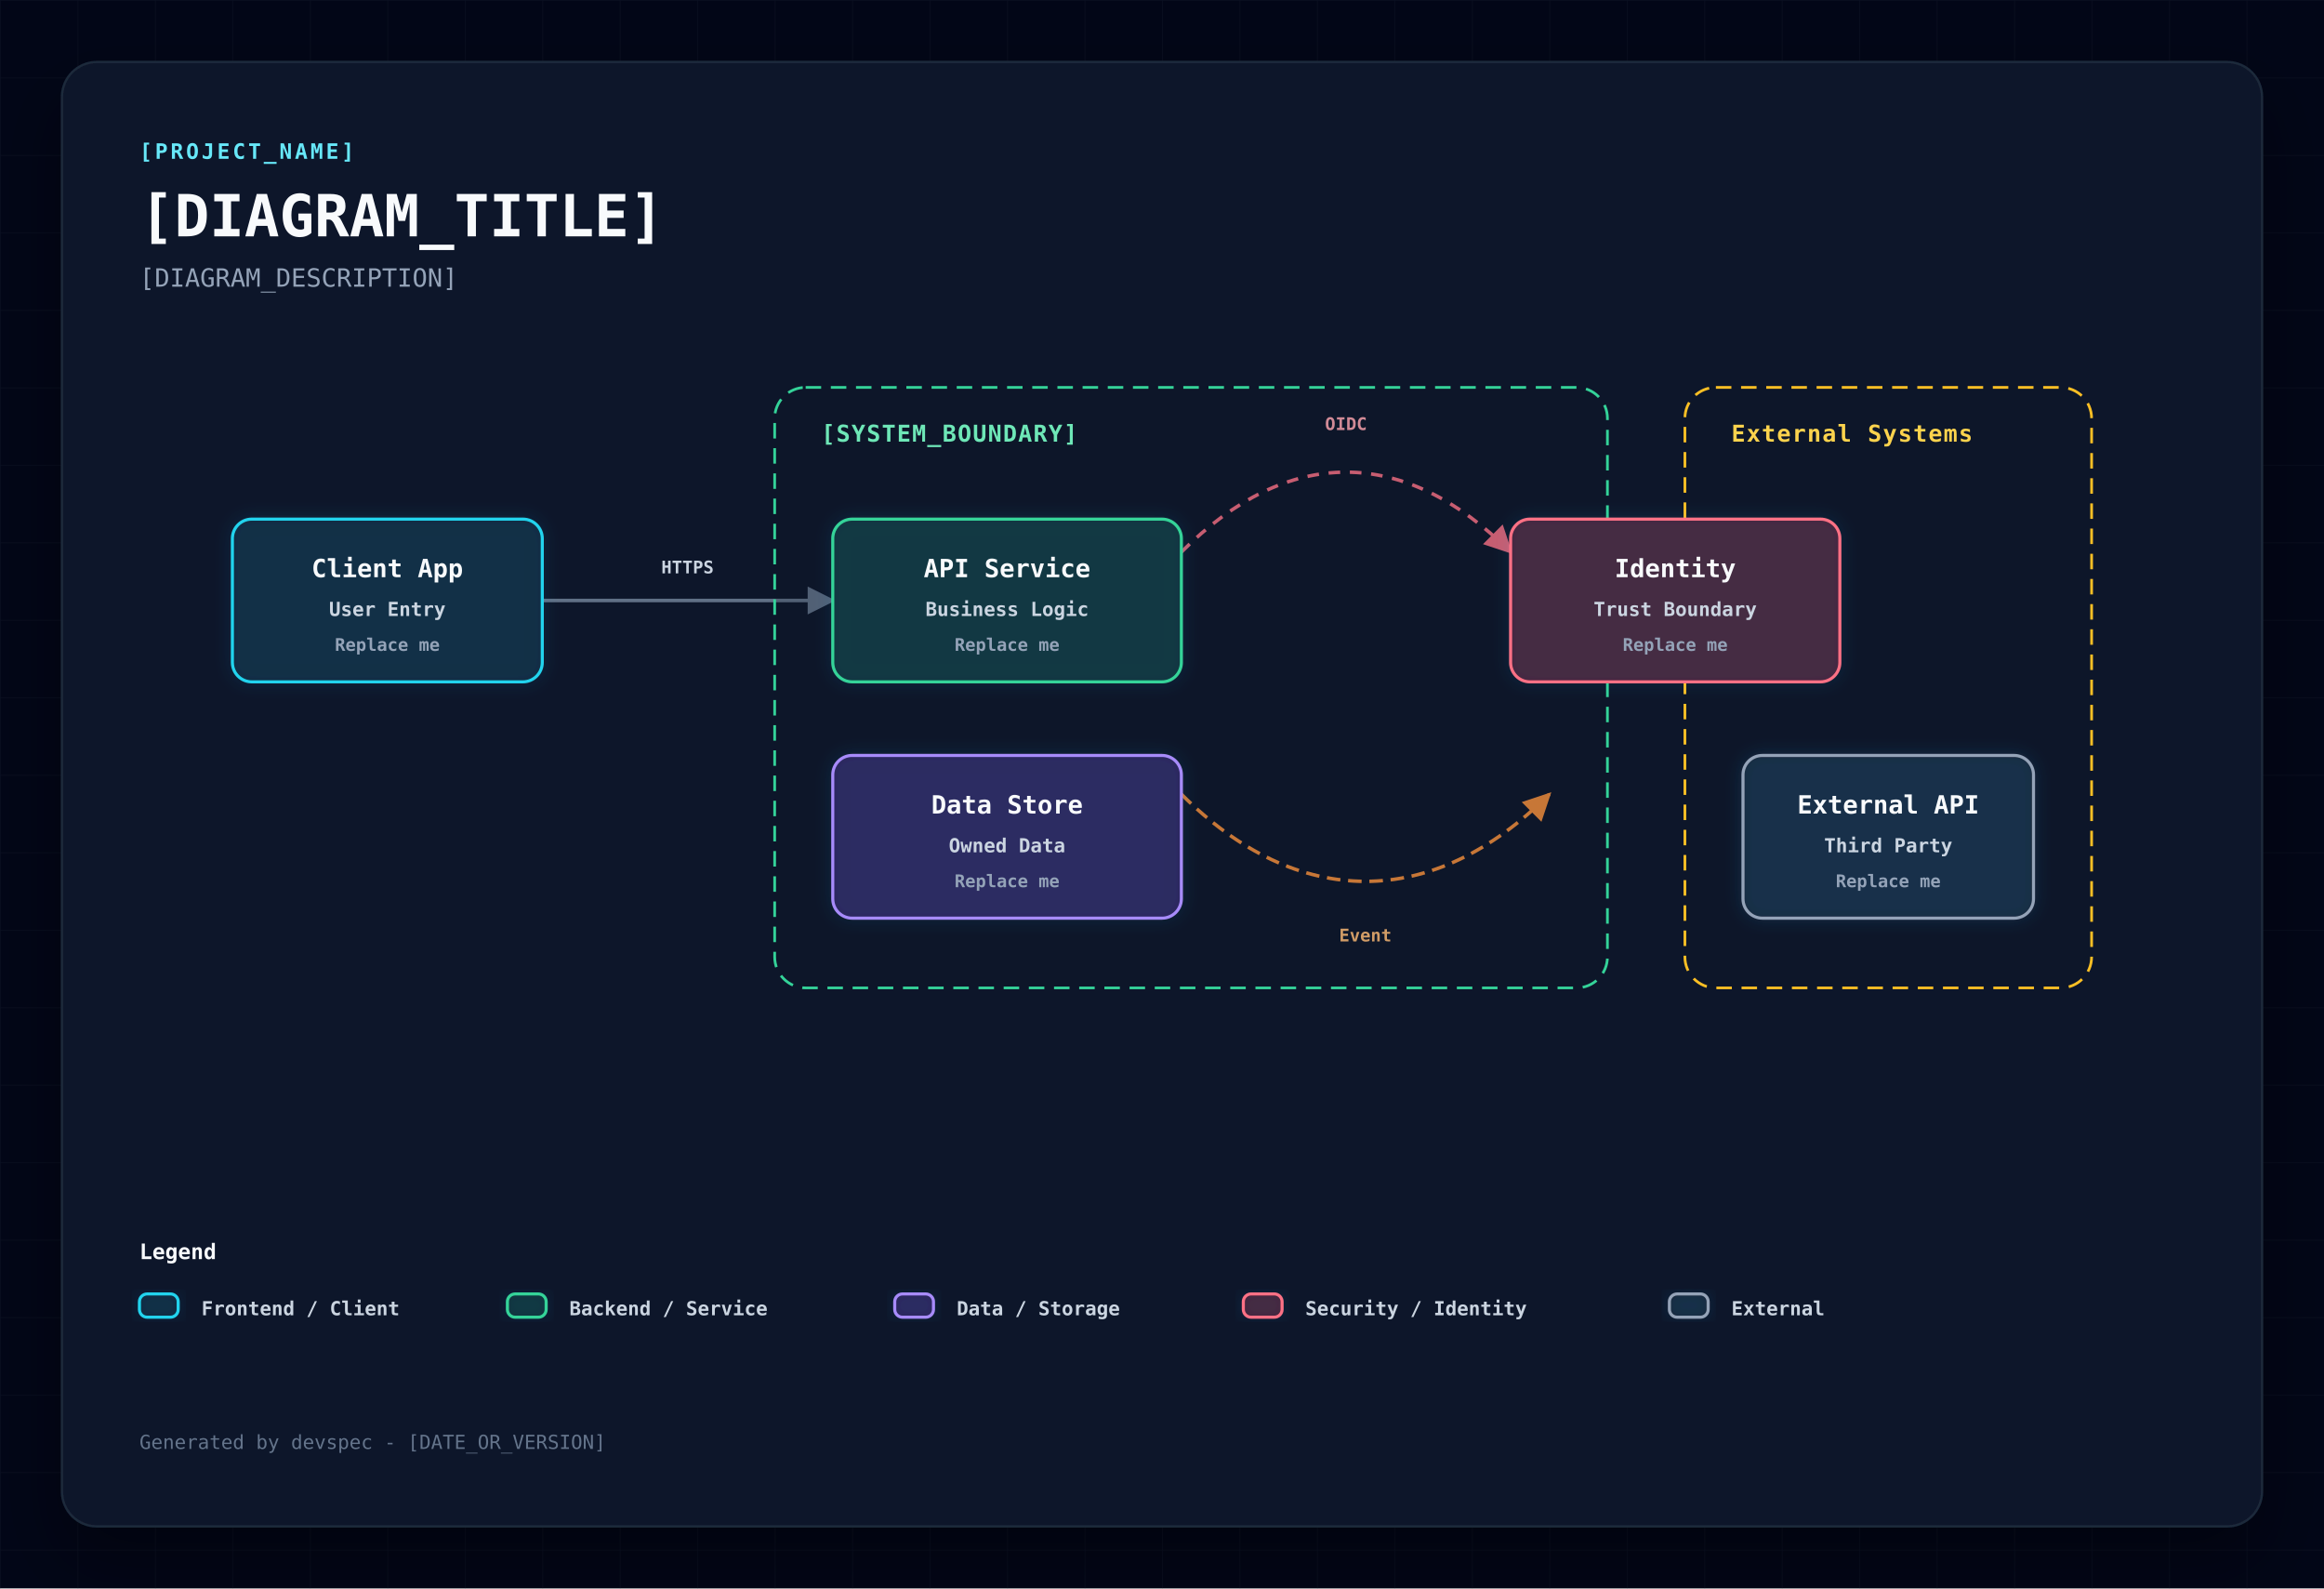
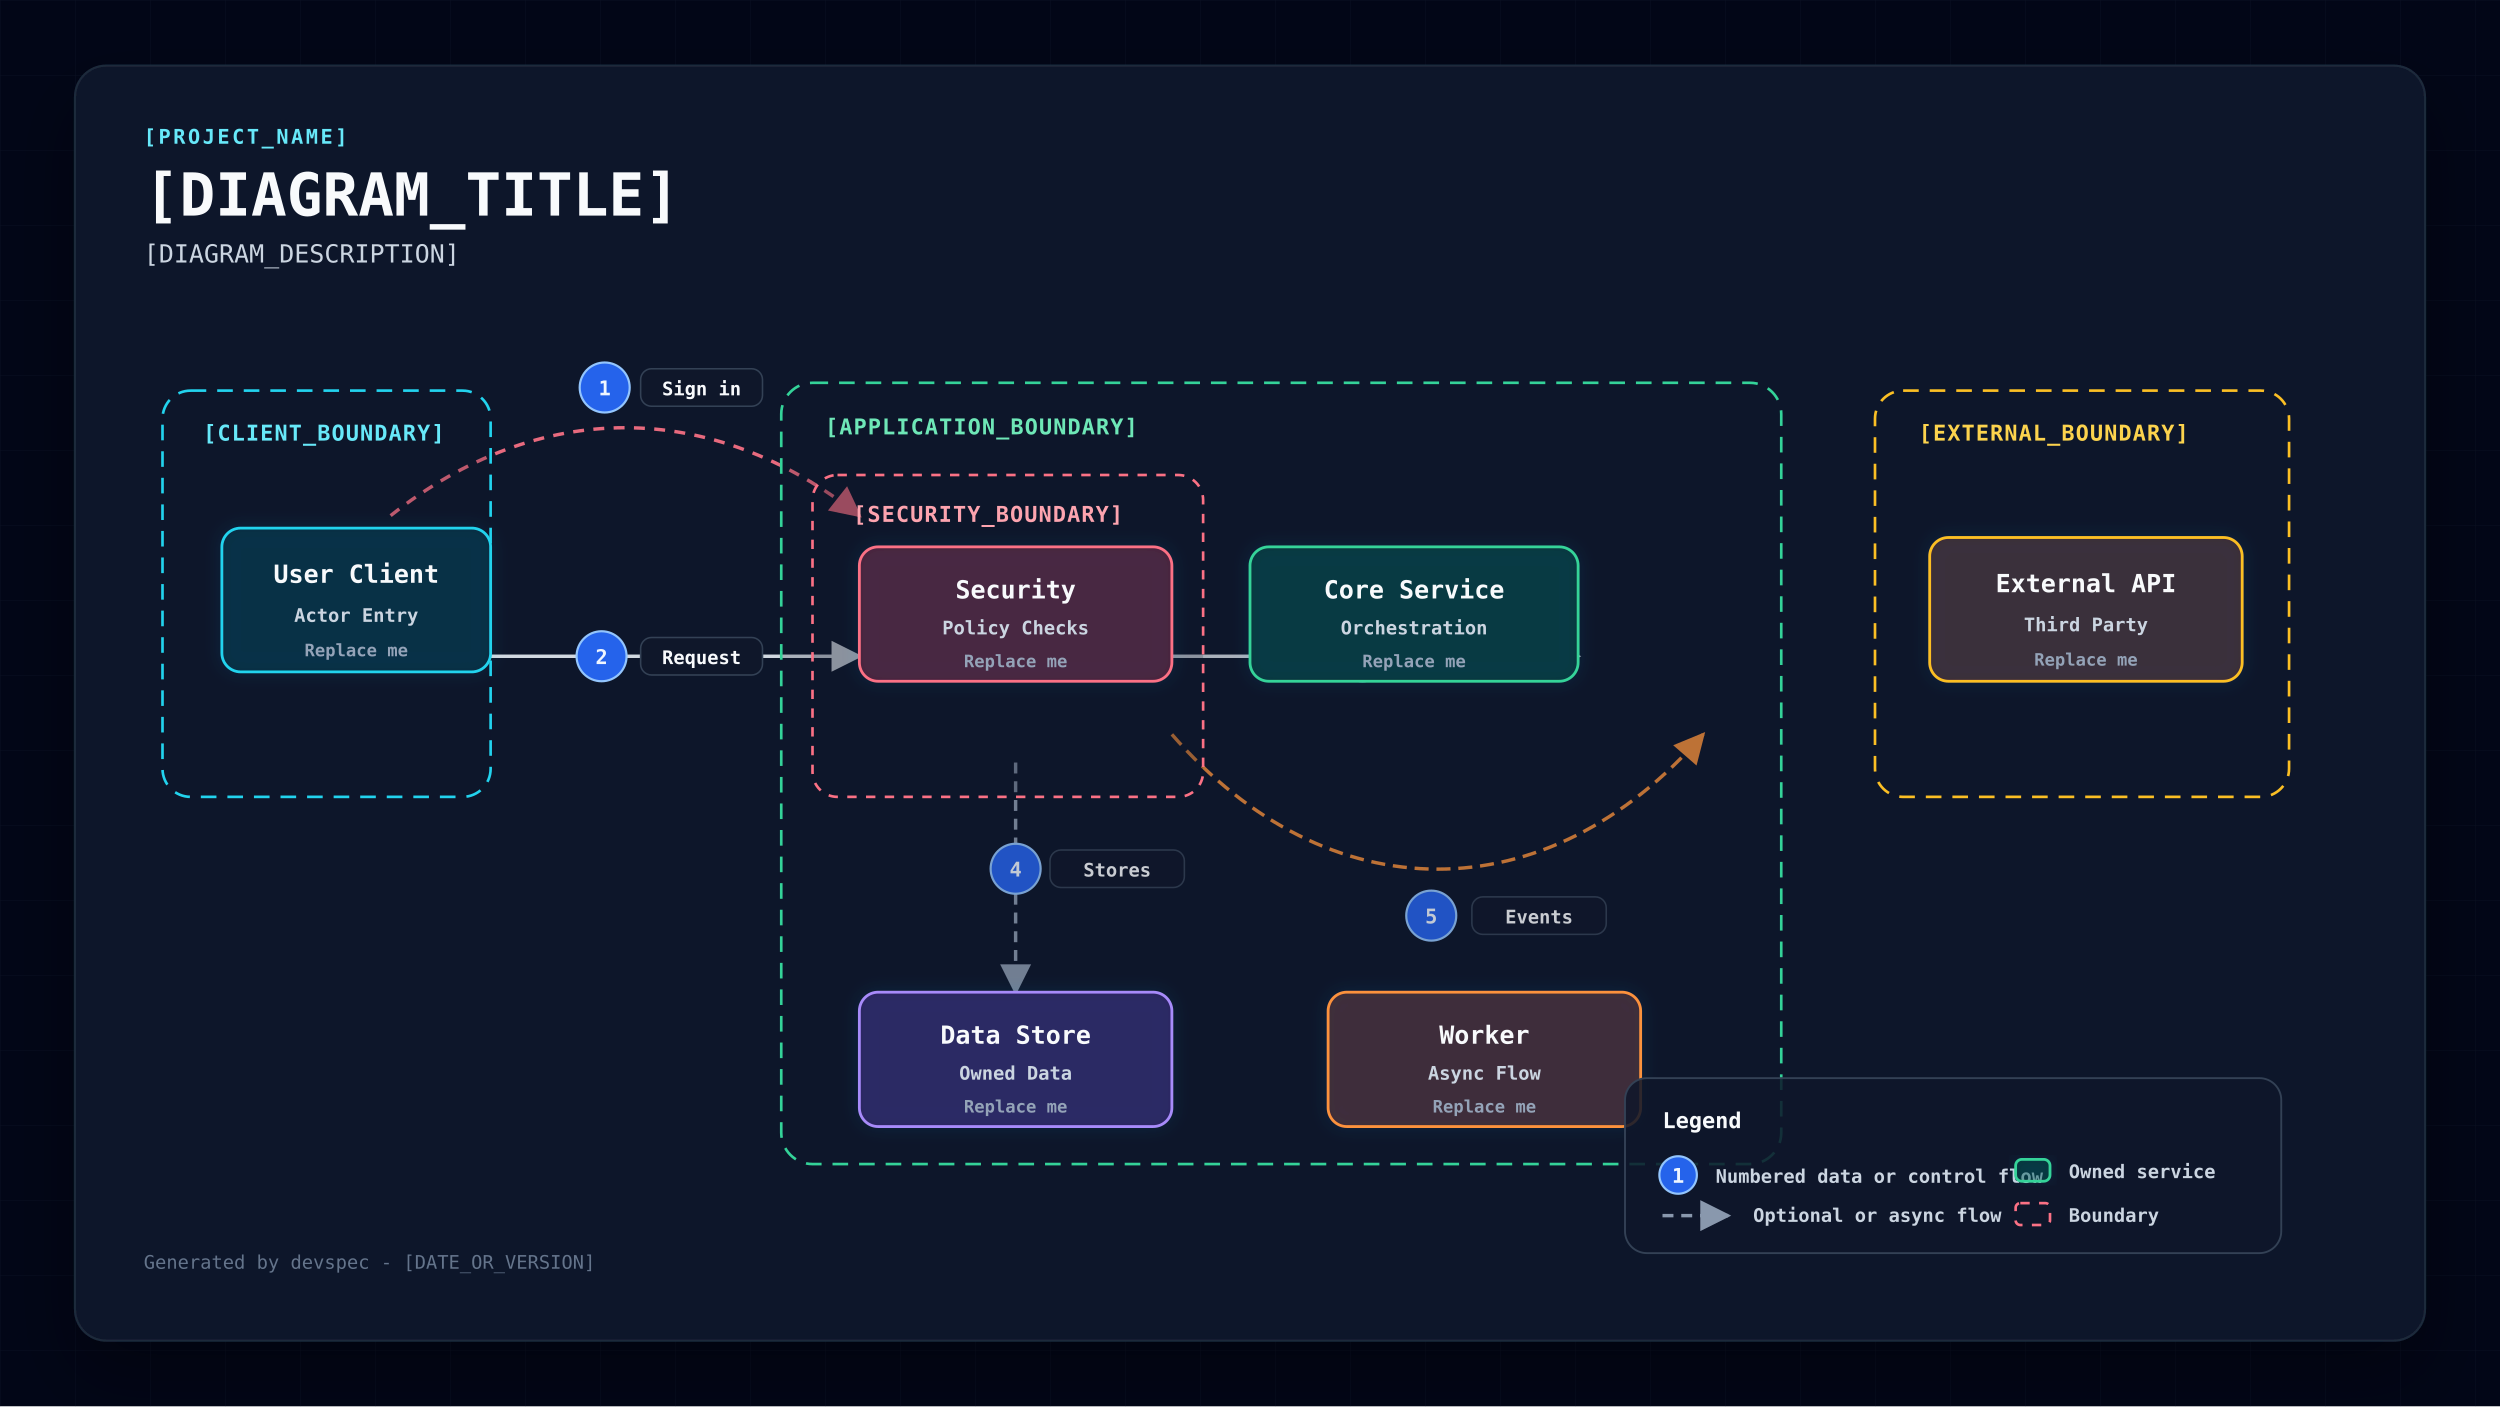
- <svg xmlns="http://www.w3.org/2000/svg" viewBox="0 0 1200 820" role="img" aria-labelledby="title desc">
+ <svg xmlns="http://www.w3.org/2000/svg" viewBox="0 0 1600 900" role="img" aria-labelledby="title desc">
  <defs>
    <style>
      svg {
        background: #020617;
        font-family: "JetBrains Mono", "Cascadia Code", "SFMono-Regular", Consolas, monospace;
      }

      .page-bg { fill: #020617; }
-       .grid-line { stroke: #1e293b; stroke-width: 0.6; opacity: 0.7; }
-       .surface { fill: #0f172a; stroke: #1e293b; stroke-width: 1.2; filter: url(#soft-shadow); }
-       .title { fill: #f8fafc; font-size: 30px; font-weight: 800; }
-       .subtitle { fill: #94a3b8; font-size: 13px; font-weight: 500; }
-       .eyebrow { fill: #67e8f9; font-size: 11px; font-weight: 700; letter-spacing: 1.4px; }
-       .footer { fill: #64748b; font-size: 10px; }
+       .grid-line { stroke: #1e293b; stroke-width: 0.7; opacity: 0.65; }
+       .surface { fill: #0f172a; stroke: #1e293b; stroke-width: 1.4; filter: url(#soft-shadow); }
+       .title { fill: #f8fafc; font-size: 38px; font-weight: 800; }
+       .subtitle { fill: #cbd5e1; font-size: 16px; font-weight: 500; }
+       .eyebrow { fill: #67e8f9; font-size: 13px; font-weight: 800; letter-spacing: 1.6px; }
+       .footer { fill: #64748b; font-size: 12px; }

-       .boundary { fill: rgba(15, 23, 42, 0.18); stroke-width: 1.4; stroke-dasharray: 8 5; }
+       .boundary { fill: rgba(15, 23, 42, 0.20); stroke-width: 1.7; stroke-dasharray: 10 7; }
+       .boundary-client { stroke: #22d3ee; }
      .boundary-app { stroke: #34d399; }
-       .boundary-cloud { stroke: #fbbf24; }
-       .boundary-security { stroke: #fb7185; stroke-dasharray: 5 5; }
-       .boundary-title { font-size: 12px; font-weight: 800; letter-spacing: 0.6px; }
+       .boundary-external { stroke: #fbbf24; }
+       .boundary-security { stroke: #fb7185; stroke-dasharray: 6 6; }
+       .boundary-title { font-size: 14px; font-weight: 800; letter-spacing: 0.7px; }
+       .boundary-title.client { fill: #67e8f9; }
      .boundary-title.app { fill: #6ee7b7; }
-       .boundary-title.cloud { fill: #fcd34d; }
+       .boundary-title.external { fill: #fcd34d; }
      .boundary-title.security { fill: #fda4af; }

      .node-mask { fill: #0f172a; }
-       .node { stroke-width: 1.6; filter: url(#node-glow); }
-       .node-frontend { fill: rgba(8, 51, 68, 0.42); stroke: #22d3ee; }
-       .node-backend { fill: rgba(6, 78, 59, 0.42); stroke: #34d399; }
-       .node-data { fill: rgba(76, 29, 149, 0.42); stroke: #a78bfa; }
-       .node-cloud { fill: rgba(120, 53, 15, 0.36); stroke: #fbbf24; }
-       .node-security { fill: rgba(136, 19, 55, 0.42); stroke: #fb7185; }
-       .node-event { fill: rgba(124, 45, 18, 0.40); stroke: #fb923c; }
-       .node-external { fill: rgba(30, 41, 59, 0.62); stroke: #94a3b8; }
-       .node-tooling { fill: rgba(49, 46, 129, 0.42); stroke: #818cf8; }
+       .node { stroke-width: 1.8; filter: url(#node-glow); }
+       .node-frontend { fill: rgba(8, 51, 68, 0.46); stroke: #22d3ee; }
+       .node-backend { fill: rgba(6, 78, 59, 0.46); stroke: #34d399; }
+       .node-data { fill: rgba(76, 29, 149, 0.46); stroke: #a78bfa; }
+       .node-external { fill: rgba(120, 53, 15, 0.40); stroke: #fbbf24; }
+       .node-security { fill: rgba(136, 19, 55, 0.46); stroke: #fb7185; }
+       .node-event { fill: rgba(124, 45, 18, 0.42); stroke: #fb923c; }
+       .node-generic { fill: rgba(30, 41, 59, 0.66); stroke: #94a3b8; }

-       .node-title { fill: #f8fafc; font-size: 13px; font-weight: 800; }
-       .node-meta { fill: #cbd5e1; font-size: 10px; font-weight: 600; }
-       .node-tag { fill: #94a3b8; font-size: 9px; font-weight: 600; }
+       .node-title { fill: #f8fafc; font-size: 16px; font-weight: 800; }
+       .node-meta { fill: #cbd5e1; font-size: 12px; font-weight: 600; }
+       .node-tag { fill: #94a3b8; font-size: 11px; font-weight: 600; }

-       .flow { fill: none; stroke: #64748b; stroke-width: 1.8; opacity: 0.95; }
-       .flow-security { stroke: #fb7185; stroke-dasharray: 6 5; }
-       .flow-event { stroke: #fb923c; stroke-dasharray: 7 4; }
-       .flow-tooling { stroke: #818cf8; stroke-dasharray: 3 5; }
-       .flow-label { fill: #cbd5e1; font-size: 9px; font-weight: 700; }
-       .flow-label.security { fill: #fda4af; }
-       .flow-label.event { fill: #fdba74; }
-       .flow-label.tooling { fill: #a5b4fc; }
+       .flow { fill: none; stroke: #e2e8f0; stroke-width: 2.2; opacity: 0.92; }
+       .flow-secondary { stroke: #94a3b8; stroke-dasharray: 7 5; }
+       .flow-security { stroke: #fb7185; stroke-dasharray: 7 6; }
+       .flow-event { stroke: #fb923c; stroke-dasharray: 9 5; }
+       .flow-label-bg { fill: #0f172a; stroke: #334155; stroke-width: 1; }
+       .flow-label { fill: #f8fafc; font-size: 12px; font-weight: 800; }
+       .step-badge { fill: #2563eb; stroke: #93c5fd; stroke-width: 1.4; }
+       .step-text { fill: #eff6ff; font-size: 13px; font-weight: 900; }

-       .badge { fill: rgba(15, 23, 42, 0.82); stroke: #334155; stroke-width: 1; }
-       .badge-text { fill: #cbd5e1; font-size: 9px; font-weight: 700; }
-       .legend-title { fill: #f8fafc; font-size: 11px; font-weight: 800; }
-       .legend-text { fill: #cbd5e1; font-size: 10px; font-weight: 600; }
+       .legend-panel { fill: rgba(15, 23, 42, 0.86); stroke: #334155; stroke-width: 1.2; }
+       .legend-title { fill: #f8fafc; font-size: 14px; font-weight: 800; }
+       .legend-text { fill: #cbd5e1; font-size: 12px; font-weight: 600; }
    </style>
-     <pattern id="grid" width="40" height="40" patternUnits="userSpaceOnUse">
-       <path class="grid-line" d="M 40 0 L 0 0 0 40" fill="none" />
+     <pattern id="grid" width="48" height="48" patternUnits="userSpaceOnUse">
+       <path class="grid-line" d="M 48 0 L 0 0 0 48" fill="none" />
    </pattern>
    <filter id="soft-shadow" x="-20%" y="-20%" width="140%" height="140%">
-       <feDropShadow dx="0" dy="18" stdDeviation="18" flood-color="#000000" flood-opacity="0.35" />
+       <feDropShadow dx="0" dy="22" stdDeviation="22" flood-color="#000000" flood-opacity="0.34" />
    </filter>
    <filter id="node-glow" x="-20%" y="-20%" width="140%" height="140%">
-       <feDropShadow dx="0" dy="0" stdDeviation="4" flood-color="#38bdf8" flood-opacity="0.18" />
+       <feDropShadow dx="0" dy="0" stdDeviation="5" flood-color="#38bdf8" flood-opacity="0.16" />
    </filter>
-     <marker id="arrow" viewBox="0 0 10 10" refX="9" refY="5" markerWidth="8" markerHeight="8" orient="auto-start-reverse">
-       <path d="M 0 0 L 10 5 L 0 10 z" fill="#64748b" />
+     <marker id="arrow" viewBox="0 0 10 10" refX="9" refY="5" markerWidth="9" markerHeight="9" orient="auto-start-reverse">
+       <path d="M 0 0 L 10 5 L 0 10 z" fill="#e2e8f0" />
    </marker>
-     <marker id="arrow-security" viewBox="0 0 10 10" refX="9" refY="5" markerWidth="8" markerHeight="8" orient="auto-start-reverse">
+     <marker id="arrow-secondary" viewBox="0 0 10 10" refX="9" refY="5" markerWidth="9" markerHeight="9" orient="auto-start-reverse">
+       <path d="M 0 0 L 10 5 L 0 10 z" fill="#94a3b8" />
+     </marker>
+     <marker id="arrow-security" viewBox="0 0 10 10" refX="9" refY="5" markerWidth="9" markerHeight="9" orient="auto-start-reverse">
      <path d="M 0 0 L 10 5 L 0 10 z" fill="#fb7185" />
    </marker>
-     <marker id="arrow-event" viewBox="0 0 10 10" refX="9" refY="5" markerWidth="8" markerHeight="8" orient="auto-start-reverse">
+     <marker id="arrow-event" viewBox="0 0 10 10" refX="9" refY="5" markerWidth="9" markerHeight="9" orient="auto-start-reverse">
      <path d="M 0 0 L 10 5 L 0 10 z" fill="#fb923c" />
    </marker>
  </defs>
-   <rect class="page-bg" width="1200" height="820" />
-   <rect width="1200" height="820" fill="url(#grid)" opacity="0.45" />
-   <rect class="surface" x="32" y="32" width="1136" height="756" rx="18" />
-   <text class="eyebrow" x="72" y="82">[PROJECT_NAME]</text>
-   <text class="title" x="72" y="122">[DIAGRAM_TITLE]</text>
-   <text class="subtitle" x="72" y="148">[DIAGRAM_DESCRIPTION]</text>
-   <path class="flow" d="M 280 310 C 345 310, 365 310, 430 310" marker-end="url(#arrow)" />
-   <text class="flow-label" x="355" y="296" text-anchor="middle">HTTPS</text>
-   <path class="flow flow-security" d="M 610 285 C 665 230, 725 230, 780 285" marker-end="url(#arrow-security)" />
-   <text class="flow-label security" x="695" y="222" text-anchor="middle">OIDC</text>
-   <path class="flow flow-event" d="M 610 410 C 670 470, 740 470, 800 410" marker-end="url(#arrow-event)" />
-   <text class="flow-label event" x="705" y="486" text-anchor="middle">Event</text>
-   <g class="boundary-group" data-boundary="system-boundary">
-     <rect class="boundary boundary-app" x="400" y="200" width="430" height="310" rx="16" />
-     <text class="boundary-title app" x="424" y="228">[SYSTEM_BOUNDARY]</text>
+   <rect class="page-bg" width="1600" height="900" />
+   <rect width="1600" height="900" fill="url(#grid)" opacity="0.42" />
+   <rect class="surface" x="48" y="42" width="1504" height="816" rx="20" />
+   <text class="eyebrow" x="92" y="92">[PROJECT_NAME]</text>
+   <text class="title" x="92" y="138">[DIAGRAM_TITLE]</text>
+   <text class="subtitle" x="92" y="168">[DIAGRAM_DESCRIPTION]</text>
+   <path class="flow flow-security" d="M 250 330 C 345 255, 455 255, 550 330" marker-end="url(#arrow-security)" />
+   <g transform="translate(387 248)">
+     <circle class="step-badge" cx="0" cy="0" r="16" />
+     <text class="step-text" x="0" y="5" text-anchor="middle">1</text>
+   </g>
+   <rect class="flow-label-bg" x="410" y="236" width="78" height="24" rx="7" />
+   <text class="flow-label" x="449" y="253" text-anchor="middle">Sign in</text>
+   <path class="flow" d="M 250 420 C 340 420, 460 420, 550 420" marker-end="url(#arrow)" />
+   <g transform="translate(385 420)">
+     <circle class="step-badge" cx="0" cy="0" r="16" />
+     <text class="step-text" x="0" y="5" text-anchor="middle">2</text>
+   </g>
+   <rect class="flow-label-bg" x="410" y="408" width="78" height="24" rx="7" />
+   <text class="flow-label" x="449" y="425" text-anchor="middle">Request</text>
+   <path class="flow" d="M 750 420 C 835 420, 925 420, 1010 420" marker-end="url(#arrow)" />
+   <g transform="translate(872 420)">
+     <circle class="step-badge" cx="0" cy="0" r="16" />
+     <text class="step-text" x="0" y="5" text-anchor="middle">3</text>
+   </g>
+   <rect class="flow-label-bg" x="898" y="408" width="76" height="24" rx="7" />
+   <text class="flow-label" x="936" y="425" text-anchor="middle">Calls</text>
+   <path class="flow flow-secondary" d="M 650 488 C 650 548, 650 575, 650 635" marker-end="url(#arrow-secondary)" />
+   <g transform="translate(650 556)">
+     <circle class="step-badge" cx="0" cy="0" r="16" />
+     <text class="step-text" x="0" y="5" text-anchor="middle">4</text>
+   </g>
+   <rect class="flow-label-bg" x="672" y="544" width="86" height="24" rx="7" />
+   <text class="flow-label" x="715" y="561" text-anchor="middle">Stores</text>
+   <path class="flow flow-event" d="M 750 470 C 850 585, 990 585, 1090 470" marker-end="url(#arrow-event)" />
+   <g transform="translate(916 586)">
+     <circle class="step-badge" cx="0" cy="0" r="16" />
+     <text class="step-text" x="0" y="5" text-anchor="middle">5</text>
+   </g>
+   <rect class="flow-label-bg" x="942" y="574" width="86" height="24" rx="7" />
+   <text class="flow-label" x="985" y="591" text-anchor="middle">Events</text>
+   <g class="boundary-group" data-boundary="client-boundary">
+     <rect class="boundary boundary-client" x="104" y="250" width="210" height="260" rx="18" />
+     <text class="boundary-title client" x="130" y="282">[CLIENT_BOUNDARY]</text>
+   </g>
+   <g class="boundary-group" data-boundary="application-boundary">
+     <rect class="boundary boundary-app" x="500" y="245" width="640" height="500" rx="20" />
+     <text class="boundary-title app" x="528" y="278">[APPLICATION_BOUNDARY]</text>
  </g>
  <g class="boundary-group" data-boundary="external-boundary">
-     <rect class="boundary boundary-cloud" x="870" y="200" width="210" height="310" rx="16" />
-     <text class="boundary-title cloud" x="894" y="228">External Systems</text>
+     <rect class="boundary boundary-external" x="1200" y="250" width="265" height="260" rx="18" />
+     <text class="boundary-title external" x="1228" y="282">[EXTERNAL_BOUNDARY]</text>
+   </g>
+   <g class="boundary-group" data-boundary="security-boundary">
+     <rect class="boundary boundary-security" x="520" y="304" width="250" height="206" rx="16" />
+     <text class="boundary-title security" x="546" y="334">[SECURITY_BOUNDARY]</text>
  </g>
  <g class="component" data-component="user-client">
-     <rect class="node-mask" x="120" y="268" width="160" height="84" rx="10" />
-     <rect class="node node-frontend" x="120" y="268" width="160" height="84" rx="10" />
-     <text class="node-title" x="200" y="298" text-anchor="middle">Client App</text>
-     <text class="node-meta" x="200" y="318" text-anchor="middle">User Entry</text>
-     <text class="node-tag" x="200" y="336" text-anchor="middle">Replace me</text>
+     <rect class="node-mask" x="142" y="338" width="172" height="92" rx="12" />
+     <rect class="node node-frontend" x="142" y="338" width="172" height="92" rx="12" />
+     <text class="node-title" x="228" y="373" text-anchor="middle">User Client</text>
+     <text class="node-meta" x="228" y="398" text-anchor="middle">Actor Entry</text>
+     <text class="node-tag" x="228" y="420" text-anchor="middle">Replace me</text>
  </g>
-   <g class="component" data-component="api-service">
-     <rect class="node-mask" x="430" y="268" width="180" height="84" rx="10" />
-     <rect class="node node-backend" x="430" y="268" width="180" height="84" rx="10" />
-     <text class="node-title" x="520" y="298" text-anchor="middle">API Service</text>
-     <text class="node-meta" x="520" y="318" text-anchor="middle">Business Logic</text>
-     <text class="node-tag" x="520" y="336" text-anchor="middle">Replace me</text>
+   <g class="component" data-component="security-control">
+     <rect class="node-mask" x="550" y="350" width="200" height="86" rx="12" />
+     <rect class="node node-security" x="550" y="350" width="200" height="86" rx="12" />
+     <text class="node-title" x="650" y="383" text-anchor="middle">Security</text>
+     <text class="node-meta" x="650" y="406" text-anchor="middle">Policy Checks</text>
+     <text class="node-tag" x="650" y="427" text-anchor="middle">Replace me</text>
+   </g>
+   <g class="component" data-component="orchestration-service">
+     <rect class="node-mask" x="800" y="350" width="210" height="86" rx="12" />
+     <rect class="node node-backend" x="800" y="350" width="210" height="86" rx="12" />
+     <text class="node-title" x="905" y="383" text-anchor="middle">Core Service</text>
+     <text class="node-meta" x="905" y="406" text-anchor="middle">Orchestration</text>
+     <text class="node-tag" x="905" y="427" text-anchor="middle">Replace me</text>
  </g>
  <g class="component" data-component="data-store">
-     <rect class="node-mask" x="430" y="390" width="180" height="84" rx="10" />
-     <rect class="node node-data" x="430" y="390" width="180" height="84" rx="10" />
-     <text class="node-title" x="520" y="420" text-anchor="middle">Data Store</text>
-     <text class="node-meta" x="520" y="440" text-anchor="middle">Owned Data</text>
-     <text class="node-tag" x="520" y="458" text-anchor="middle">Replace me</text>
+     <rect class="node-mask" x="550" y="635" width="200" height="86" rx="12" />
+     <rect class="node node-data" x="550" y="635" width="200" height="86" rx="12" />
+     <text class="node-title" x="650" y="668" text-anchor="middle">Data Store</text>
+     <text class="node-meta" x="650" y="691" text-anchor="middle">Owned Data</text>
+     <text class="node-tag" x="650" y="712" text-anchor="middle">Replace me</text>
  </g>
-   <g class="component" data-component="identity-provider">
-     <rect class="node-mask" x="780" y="268" width="170" height="84" rx="10" />
-     <rect class="node node-security" x="780" y="268" width="170" height="84" rx="10" />
-     <text class="node-title" x="865" y="298" text-anchor="middle">Identity</text>
-     <text class="node-meta" x="865" y="318" text-anchor="middle">Trust Boundary</text>
-     <text class="node-tag" x="865" y="336" text-anchor="middle">Replace me</text>
+   <g class="component" data-component="worker">
+     <rect class="node-mask" x="850" y="635" width="200" height="86" rx="12" />
+     <rect class="node node-event" x="850" y="635" width="200" height="86" rx="12" />
+     <text class="node-title" x="950" y="668" text-anchor="middle">Worker</text>
+     <text class="node-meta" x="950" y="691" text-anchor="middle">Async Flow</text>
+     <text class="node-tag" x="950" y="712" text-anchor="middle">Replace me</text>
  </g>
  <g class="component" data-component="external-system">
-     <rect class="node-mask" x="900" y="390" width="150" height="84" rx="10" />
-     <rect class="node node-external" x="900" y="390" width="150" height="84" rx="10" />
-     <text class="node-title" x="975" y="420" text-anchor="middle">External API</text>
-     <text class="node-meta" x="975" y="440" text-anchor="middle">Third Party</text>
-     <text class="node-tag" x="975" y="458" text-anchor="middle">Replace me</text>
+     <rect class="node-mask" x="1235" y="344" width="200" height="92" rx="12" />
+     <rect class="node node-external" x="1235" y="344" width="200" height="92" rx="12" />
+     <text class="node-title" x="1335" y="379" text-anchor="middle">External API</text>
+     <text class="node-meta" x="1335" y="404" text-anchor="middle">Third Party</text>
+     <text class="node-tag" x="1335" y="426" text-anchor="middle">Replace me</text>
  </g>
-   <g class="legend" transform="translate(72 650)">
-     <text class="legend-title" x="0" y="0">Legend</text>
-     <rect class="node node-frontend" x="0" y="18" width="20" height="12" rx="4" />
-     <text class="legend-text" x="32" y="29">Frontend / Client</text>
-     <rect class="node node-backend" x="190" y="18" width="20" height="12" rx="4" />
-     <text class="legend-text" x="222" y="29">Backend / Service</text>
-     <rect class="node node-data" x="390" y="18" width="20" height="12" rx="4" />
-     <text class="legend-text" x="422" y="29">Data / Storage</text>
-     <rect class="node node-security" x="570" y="18" width="20" height="12" rx="4" />
-     <text class="legend-text" x="602" y="29">Security / Identity</text>
-     <rect class="node node-external" x="790" y="18" width="20" height="12" rx="4" />
-     <text class="legend-text" x="822" y="29">External</text>
+   <g class="legend" transform="translate(1040 690)">
+     <rect class="legend-panel" x="0" y="0" width="420" height="112" rx="14" />
+     <text class="legend-title" x="24" y="32">Legend</text>
+     <circle class="step-badge" cx="34" cy="62" r="12" />
+     <text class="step-text" x="34" y="67" text-anchor="middle">1</text>
+     <text class="legend-text" x="58" y="67">Numbered data or control flow</text>
+     <rect class="node node-backend" x="250" y="52" width="22" height="14" rx="4" />
+     <text class="legend-text" x="284" y="64">Owned service</text>
+     <line class="flow flow-secondary" x1="24" y1="88" x2="66" y2="88" marker-end="url(#arrow-secondary)" />
+     <text class="legend-text" x="82" y="92">Optional or async flow</text>
+     <rect class="boundary boundary-security" x="250" y="80" width="22" height="14" rx="3" />
+     <text class="legend-text" x="284" y="92">Boundary</text>
  </g>
-   <text class="footer" x="72" y="748">Generated by devspec - [DATE_OR_VERSION]</text>
+   <text class="footer" x="92" y="812">Generated by devspec - [DATE_OR_VERSION]</text>
</svg>
